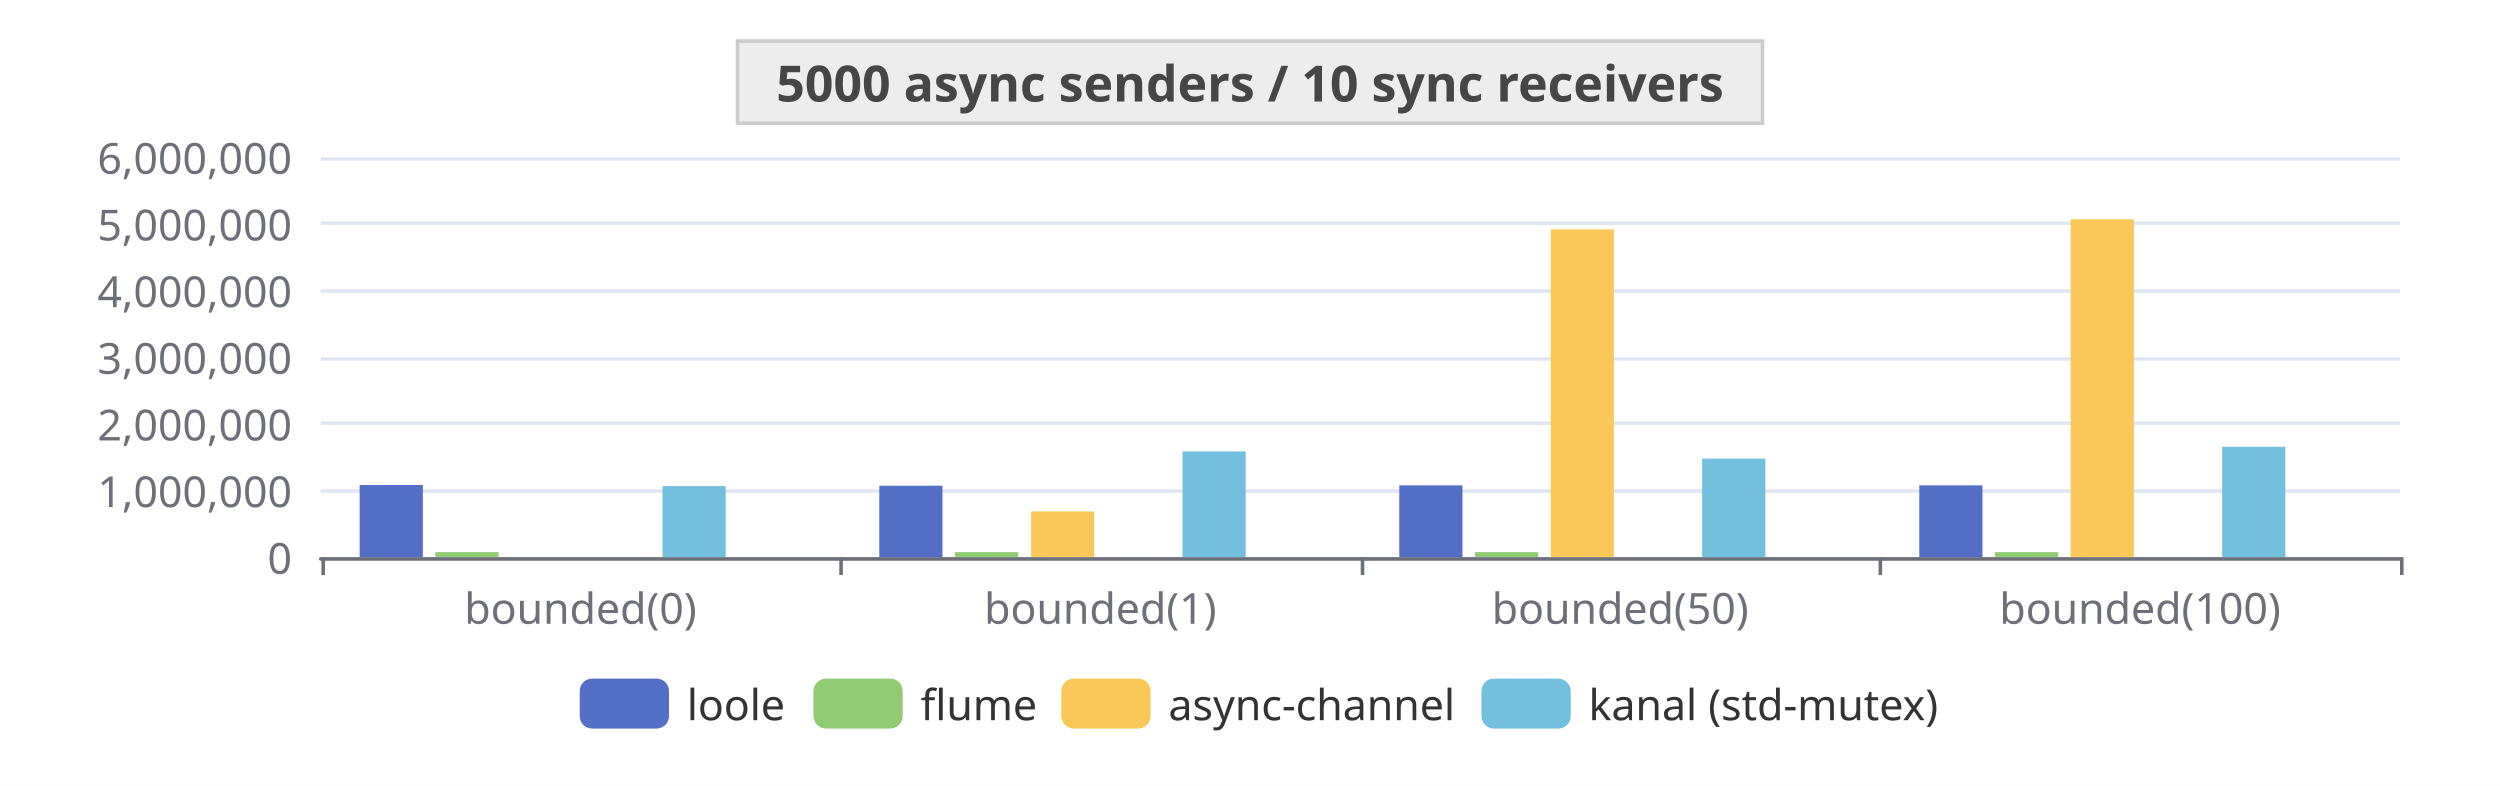
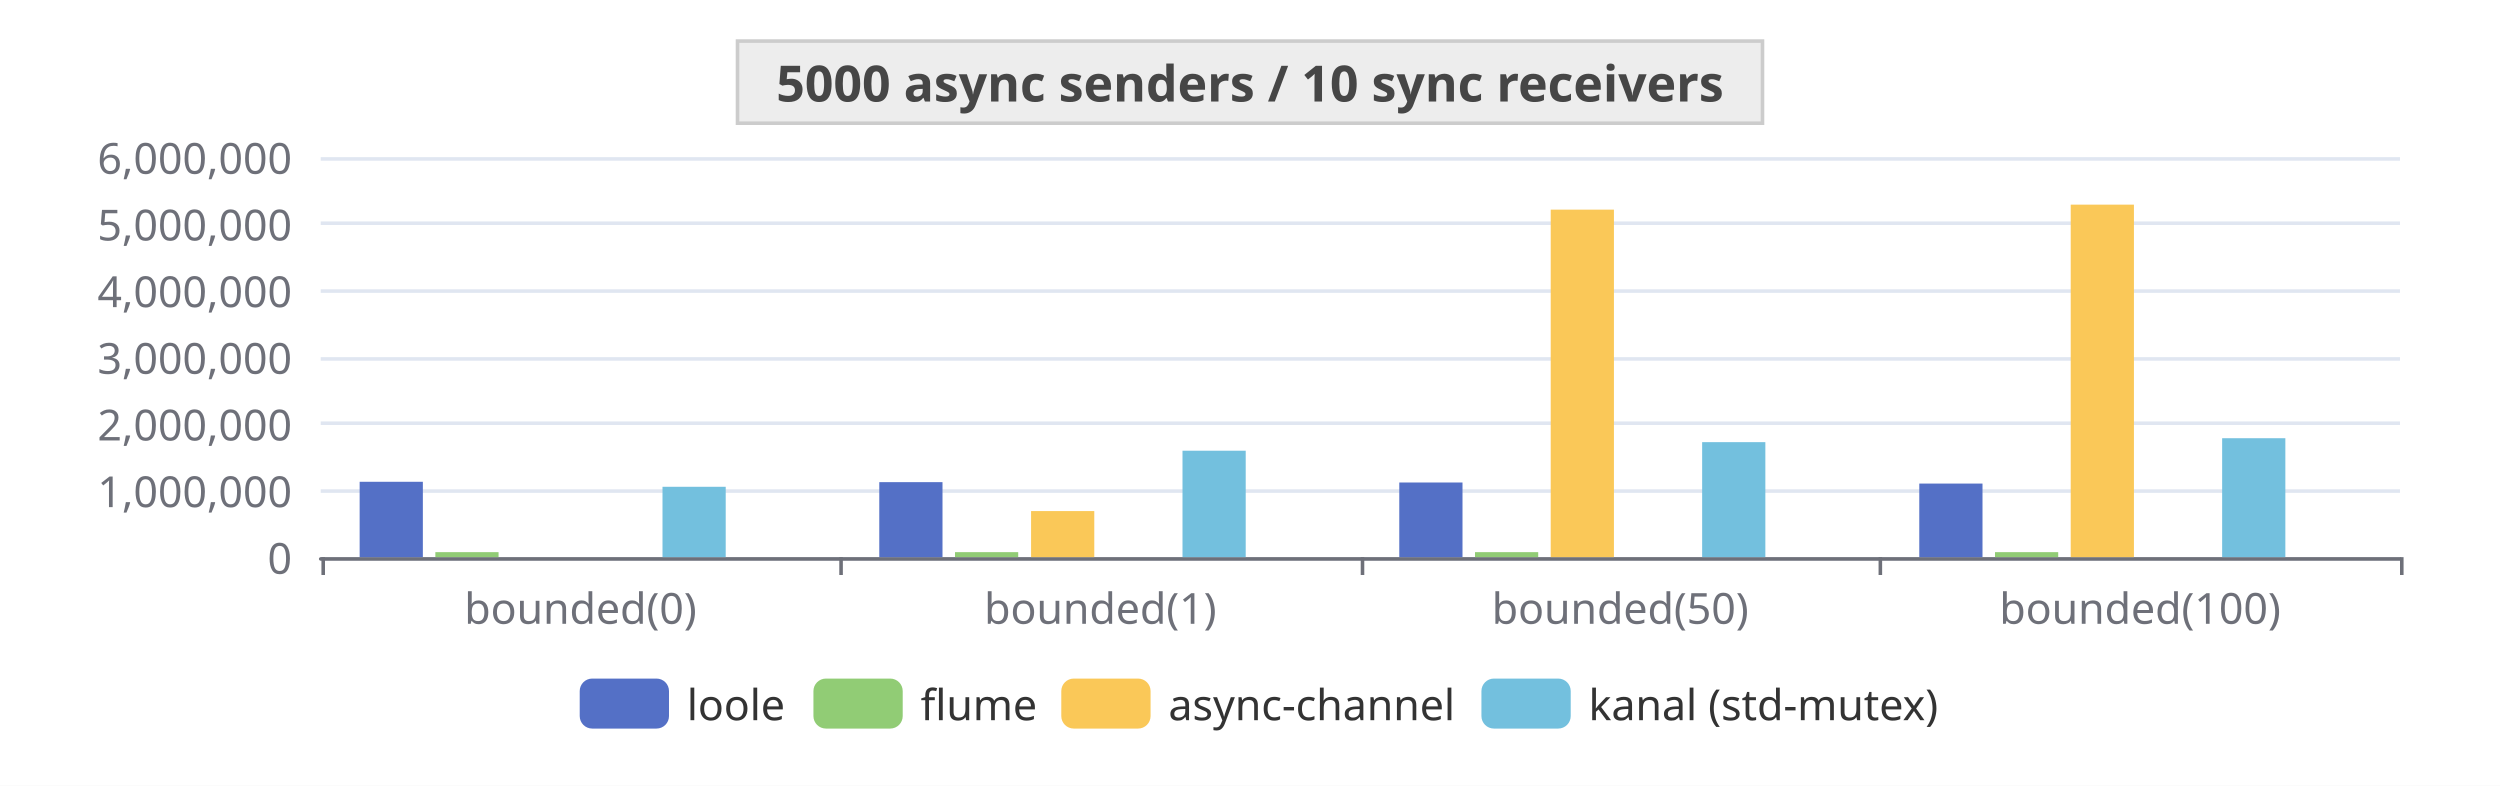
<svg xmlns="http://www.w3.org/2000/svg" width="700" height="220" version="1.1" baseProfile="full" viewBox="0 0 700 220">
  <rect width="700" height="220" x="0" y="0" id="0" fill="white" />
  <path d="M89.8 156.5L672 156.5" fill="none" stroke="#E0E6F1" />
  <path d="M89.8 137.5L672 137.5" fill="none" stroke="#E0E6F1" />
  <path d="M89.8 118.5L672 118.5" fill="none" stroke="#E0E6F1" />
  <path d="M89.8 100.5L672 100.5" fill="none" stroke="#E0E6F1" />
  <path d="M89.8 81.5L672 81.5" fill="none" stroke="#E0E6F1" />
  <path d="M89.8 62.5L672 62.5" fill="none" stroke="#E0E6F1" />
  <path d="M89.8 44.5L672 44.5" fill="none" stroke="#E0E6F1" />
  <path d="M89.8 156.5L672 156.5" fill="none" stroke="#6E7079" stroke-linecap="round" />
  <path d="M90.5 156L90.5 161" fill="none" stroke="#6E7079" />
  <path d="M235.5 156L235.5 161" fill="none" stroke="#6E7079" />
  <path d="M381.5 156L381.5 161" fill="none" stroke="#6E7079" />
  <path d="M526.5 156L526.5 161" fill="none" stroke="#6E7079" />
  <path d="M672.5 156L672.5 161" fill="none" stroke="#6E7079" />
  <text dominant-baseline="central" text-anchor="end" style="font-size:12px;font-family:sans-serif;" transform="translate(81.76 156)" fill="#6E7079">0</text>
  <text dominant-baseline="central" text-anchor="end" style="font-size:12px;font-family:sans-serif;" transform="translate(81.76 137.3333)" fill="#6E7079">1,000,000</text>
  <text dominant-baseline="central" text-anchor="end" style="font-size:12px;font-family:sans-serif;" transform="translate(81.76 118.6667)" fill="#6E7079">2,000,000</text>
  <text dominant-baseline="central" text-anchor="end" style="font-size:12px;font-family:sans-serif;" transform="translate(81.76 100)" fill="#6E7079">3,000,000</text>
  <text dominant-baseline="central" text-anchor="end" style="font-size:12px;font-family:sans-serif;" transform="translate(81.76 81.3333)" fill="#6E7079">4,000,000</text>
  <text dominant-baseline="central" text-anchor="end" style="font-size:12px;font-family:sans-serif;" transform="translate(81.76 62.6667)" fill="#6E7079">5,000,000</text>
  <text dominant-baseline="central" text-anchor="end" style="font-size:12px;font-family:sans-serif;" transform="translate(81.76 44)" fill="#6E7079">6,000,000</text>
  <text dominant-baseline="central" text-anchor="middle" style="font-size:12px;font-family:sans-serif;" y="6" transform="translate(162.54 164)" fill="#6E7079">bounded(0)</text>
  <text dominant-baseline="central" text-anchor="middle" style="font-size:12px;font-family:sans-serif;" y="6" transform="translate(308.1 164)" fill="#6E7079">bounded(1)</text>
  <text dominant-baseline="central" text-anchor="middle" style="font-size:12px;font-family:sans-serif;" y="6" transform="translate(453.66 164)" fill="#6E7079">bounded(50)</text>
  <text dominant-baseline="central" text-anchor="middle" style="font-size:12px;font-family:sans-serif;" y="6" transform="translate(599.22 164)" fill="#6E7079">bounded(100)</text>
-   <path d="M100.7 156l17.7 0l0 -20.2l-17.7 0Z" fill="#5470c6" />
-   <path d="M246.2 156l17.7 0l0 -20l-17.7 0Z" fill="#5470c6" />
-   <path d="M391.8 156l17.7 0l0 -20.1l-17.7 0Z" fill="#5470c6" />
-   <path d="M537.4 156l17.7 0l0 -20.1l-17.7 0Z" fill="#5470c6" />
+   <path d="M100.7 156l17.7 0l0 -21.1l-17.7 0Z" fill="#5470c6" />
+   <path d="M246.2 156l17.7 0l0 -21l-17.7 0Z" fill="#5470c6" />
+   <path d="M391.8 156l17.7 0l0 -20.9l-17.7 0Z" fill="#5470c6" />
+   <path d="M537.4 156l17.7 0l0 -20.6l-17.7 0Z" fill="#5470c6" />
  <path d="M121.9 156l17.7 0l0 -1.4l-17.7 0Z" fill="#91cc75" />
  <path d="M267.4 156l17.7 0l0 -1.4l-17.7 0Z" fill="#91cc75" />
  <path d="M413 156l17.7 0l0 -1.4l-17.7 0Z" fill="#91cc75" />
  <path d="M558.6 156l17.7 0l0 -1.4l-17.7 0Z" fill="#91cc75" />
  <path d="M143.1 156l17.7 0l0 0l-17.7 0Z" fill="#fac858" />
-   <path d="M288.7 156l17.7 0l0 -12.8l-17.7 0Z" fill="#fac858" />
-   <path d="M434.2 156l17.7 0l0 -91.8l-17.7 0Z" fill="#fac858" />
-   <path d="M579.8 156l17.7 0l0 -94.6l-17.7 0Z" fill="#fac858" />
+   <path d="M288.7 156l17.7 0l0 -12.9l-17.7 0Z" fill="#fac858" />
+   <path d="M434.2 156l17.7 0l0 -97.3l-17.7 0Z" fill="#fac858" />
+   <path d="M579.8 156l17.7 0l0 -98.7l-17.7 0Z" fill="#fac858" />
  <path d="M164.3 156l17.7 0l0 0l-17.7 0Z" fill="#ee6666" />
  <path d="M309.9 156l17.7 0l0 0l-17.7 0Z" fill="#ee6666" />
  <path d="M455.4 156l17.7 0l0 0l-17.7 0Z" fill="#ee6666" />
  <path d="M601 156l17.7 0l0 0l-17.7 0Z" fill="#ee6666" />
-   <path d="M185.5 156l17.7 0l0 -19.9l-17.7 0Z" fill="#73c0de" />
-   <path d="M331.1 156l17.7 0l0 -29.6l-17.7 0Z" fill="#73c0de" />
-   <path d="M476.6 156l17.7 0l0 -27.6l-17.7 0Z" fill="#73c0de" />
-   <path d="M622.2 156l17.7 0l0 -30.9l-17.7 0Z" fill="#73c0de" />
+   <path d="M185.5 156l17.7 0l0 -19.7l-17.7 0Z" fill="#73c0de" />
+   <path d="M331.1 156l17.7 0l0 -29.8l-17.7 0Z" fill="#73c0de" />
+   <path d="M476.6 156l17.7 0l0 -32.2l-17.7 0Z" fill="#73c0de" />
+   <path d="M622.2 156l17.7 0l0 -33.3l-17.7 0Z" fill="#73c0de" />
  <path d="M206.7 156l17.7 0l0 0l-17.7 0Z" fill="#3ba272" />
  <path d="M352.3 156l17.7 0l0 0l-17.7 0Z" fill="#3ba272" />
  <path d="M497.8 156l17.7 0l0 0l-17.7 0Z" fill="#3ba272" />
  <path d="M643.4 156l17.7 0l0 0l-17.7 0Z" fill="#3ba272" />
  <path d="M-5 -5l385.4 0l0 24l-385.4 0Z" transform="translate(162.32 190)" fill="rgb(0,0,0)" fill-opacity="0" stroke="#ccc" stroke-width="0" />
  <path d="M3.5 0L21.5 0A3.5 3.5 0 0 1 25 3.5L25 10.5A3.5 3.5 0 0 1 21.5 14L3.5 14A3.5 3.5 0 0 1 0 10.5L0 3.5A3.5 3.5 0 0 1 3.5 0" transform="translate(162.32 190)" fill="#5470c6" />
  <text dominant-baseline="central" text-anchor="start" style="font-size:12px;font-family:sans-serif;" x="30" y="7" transform="translate(162.32 190)" fill="#333">loole</text>
  <path d="M3.5 0L21.5 0A3.5 3.5 0 0 1 25 3.5L25 10.5A3.5 3.5 0 0 1 21.5 14L3.5 14A3.5 3.5 0 0 1 0 10.5L0 3.5A3.5 3.5 0 0 1 3.5 0" transform="translate(227.76 190)" fill="#91cc75" />
  <text dominant-baseline="central" text-anchor="start" style="font-size:12px;font-family:sans-serif;" x="30" y="7" transform="translate(227.76 190)" fill="#333">flume</text>
  <path d="M3.5 0L21.5 0A3.5 3.5 0 0 1 25 3.5L25 10.5A3.5 3.5 0 0 1 21.5 14L3.5 14A3.5 3.5 0 0 1 0 10.5L0 3.5A3.5 3.5 0 0 1 3.5 0" transform="translate(297.16 190)" fill="#fac858" />
  <text dominant-baseline="central" text-anchor="start" style="font-size:12px;font-family:sans-serif;" x="30" y="7" transform="translate(297.16 190)" fill="#333">async-channel</text>
  <path d="M3.5 0L21.5 0A3.5 3.5 0 0 1 25 3.5L25 10.5A3.5 3.5 0 0 1 21.5 14L3.5 14A3.5 3.5 0 0 1 0 10.5L0 3.5A3.5 3.5 0 0 1 3.5 0" transform="translate(414.8 190)" fill="#73c0de" />
  <text dominant-baseline="central" text-anchor="start" style="font-size:12px;font-family:sans-serif;" xml:space="preserve" x="30" y="7" transform="translate(414.8 190)" fill="#333">kanal (std-mutex)</text>
  <path d="M-143.5 -4.5l287 0l0 23l-287 0Z" transform="translate(350 16)" fill="#ddd8" stroke="#ccc" />
  <text dominant-baseline="central" text-anchor="middle" style="font-size:14px;font-family:sans-serif;font-weight:bold;" xml:space="preserve" y="7" transform="translate(350 16)" fill="#464646">5000 async senders / 10 sync receivers</text>
</svg>
